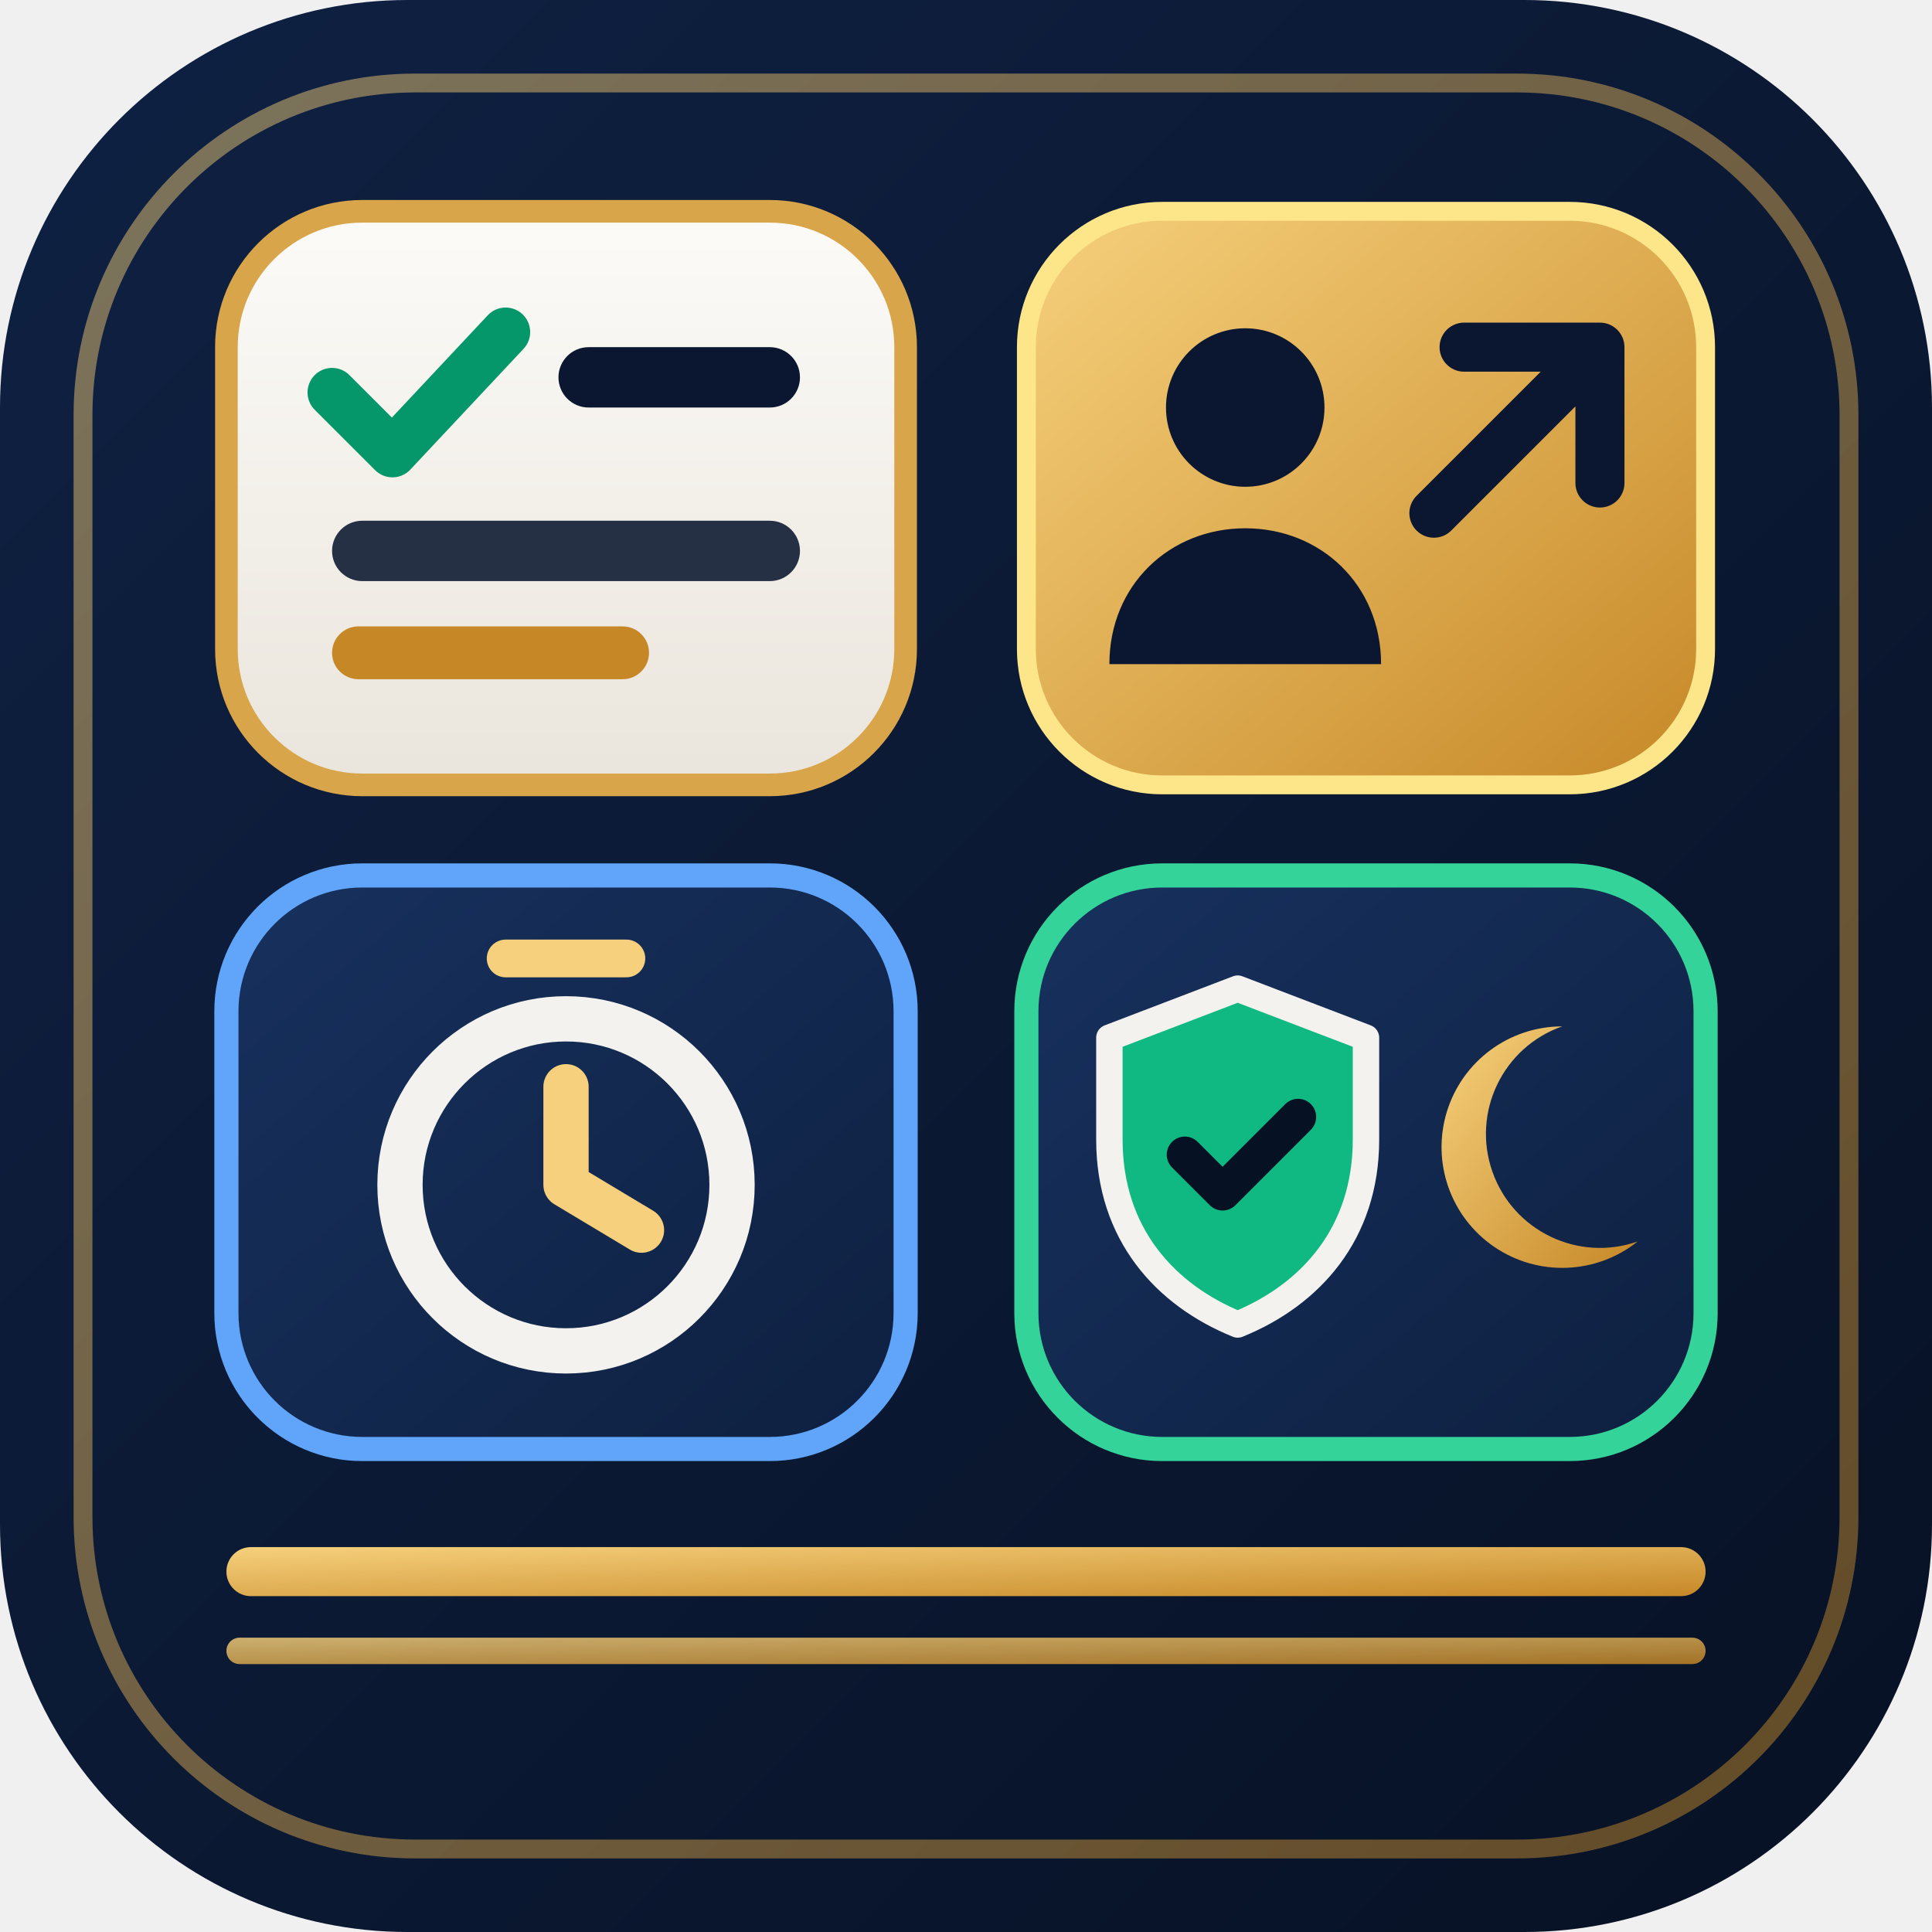
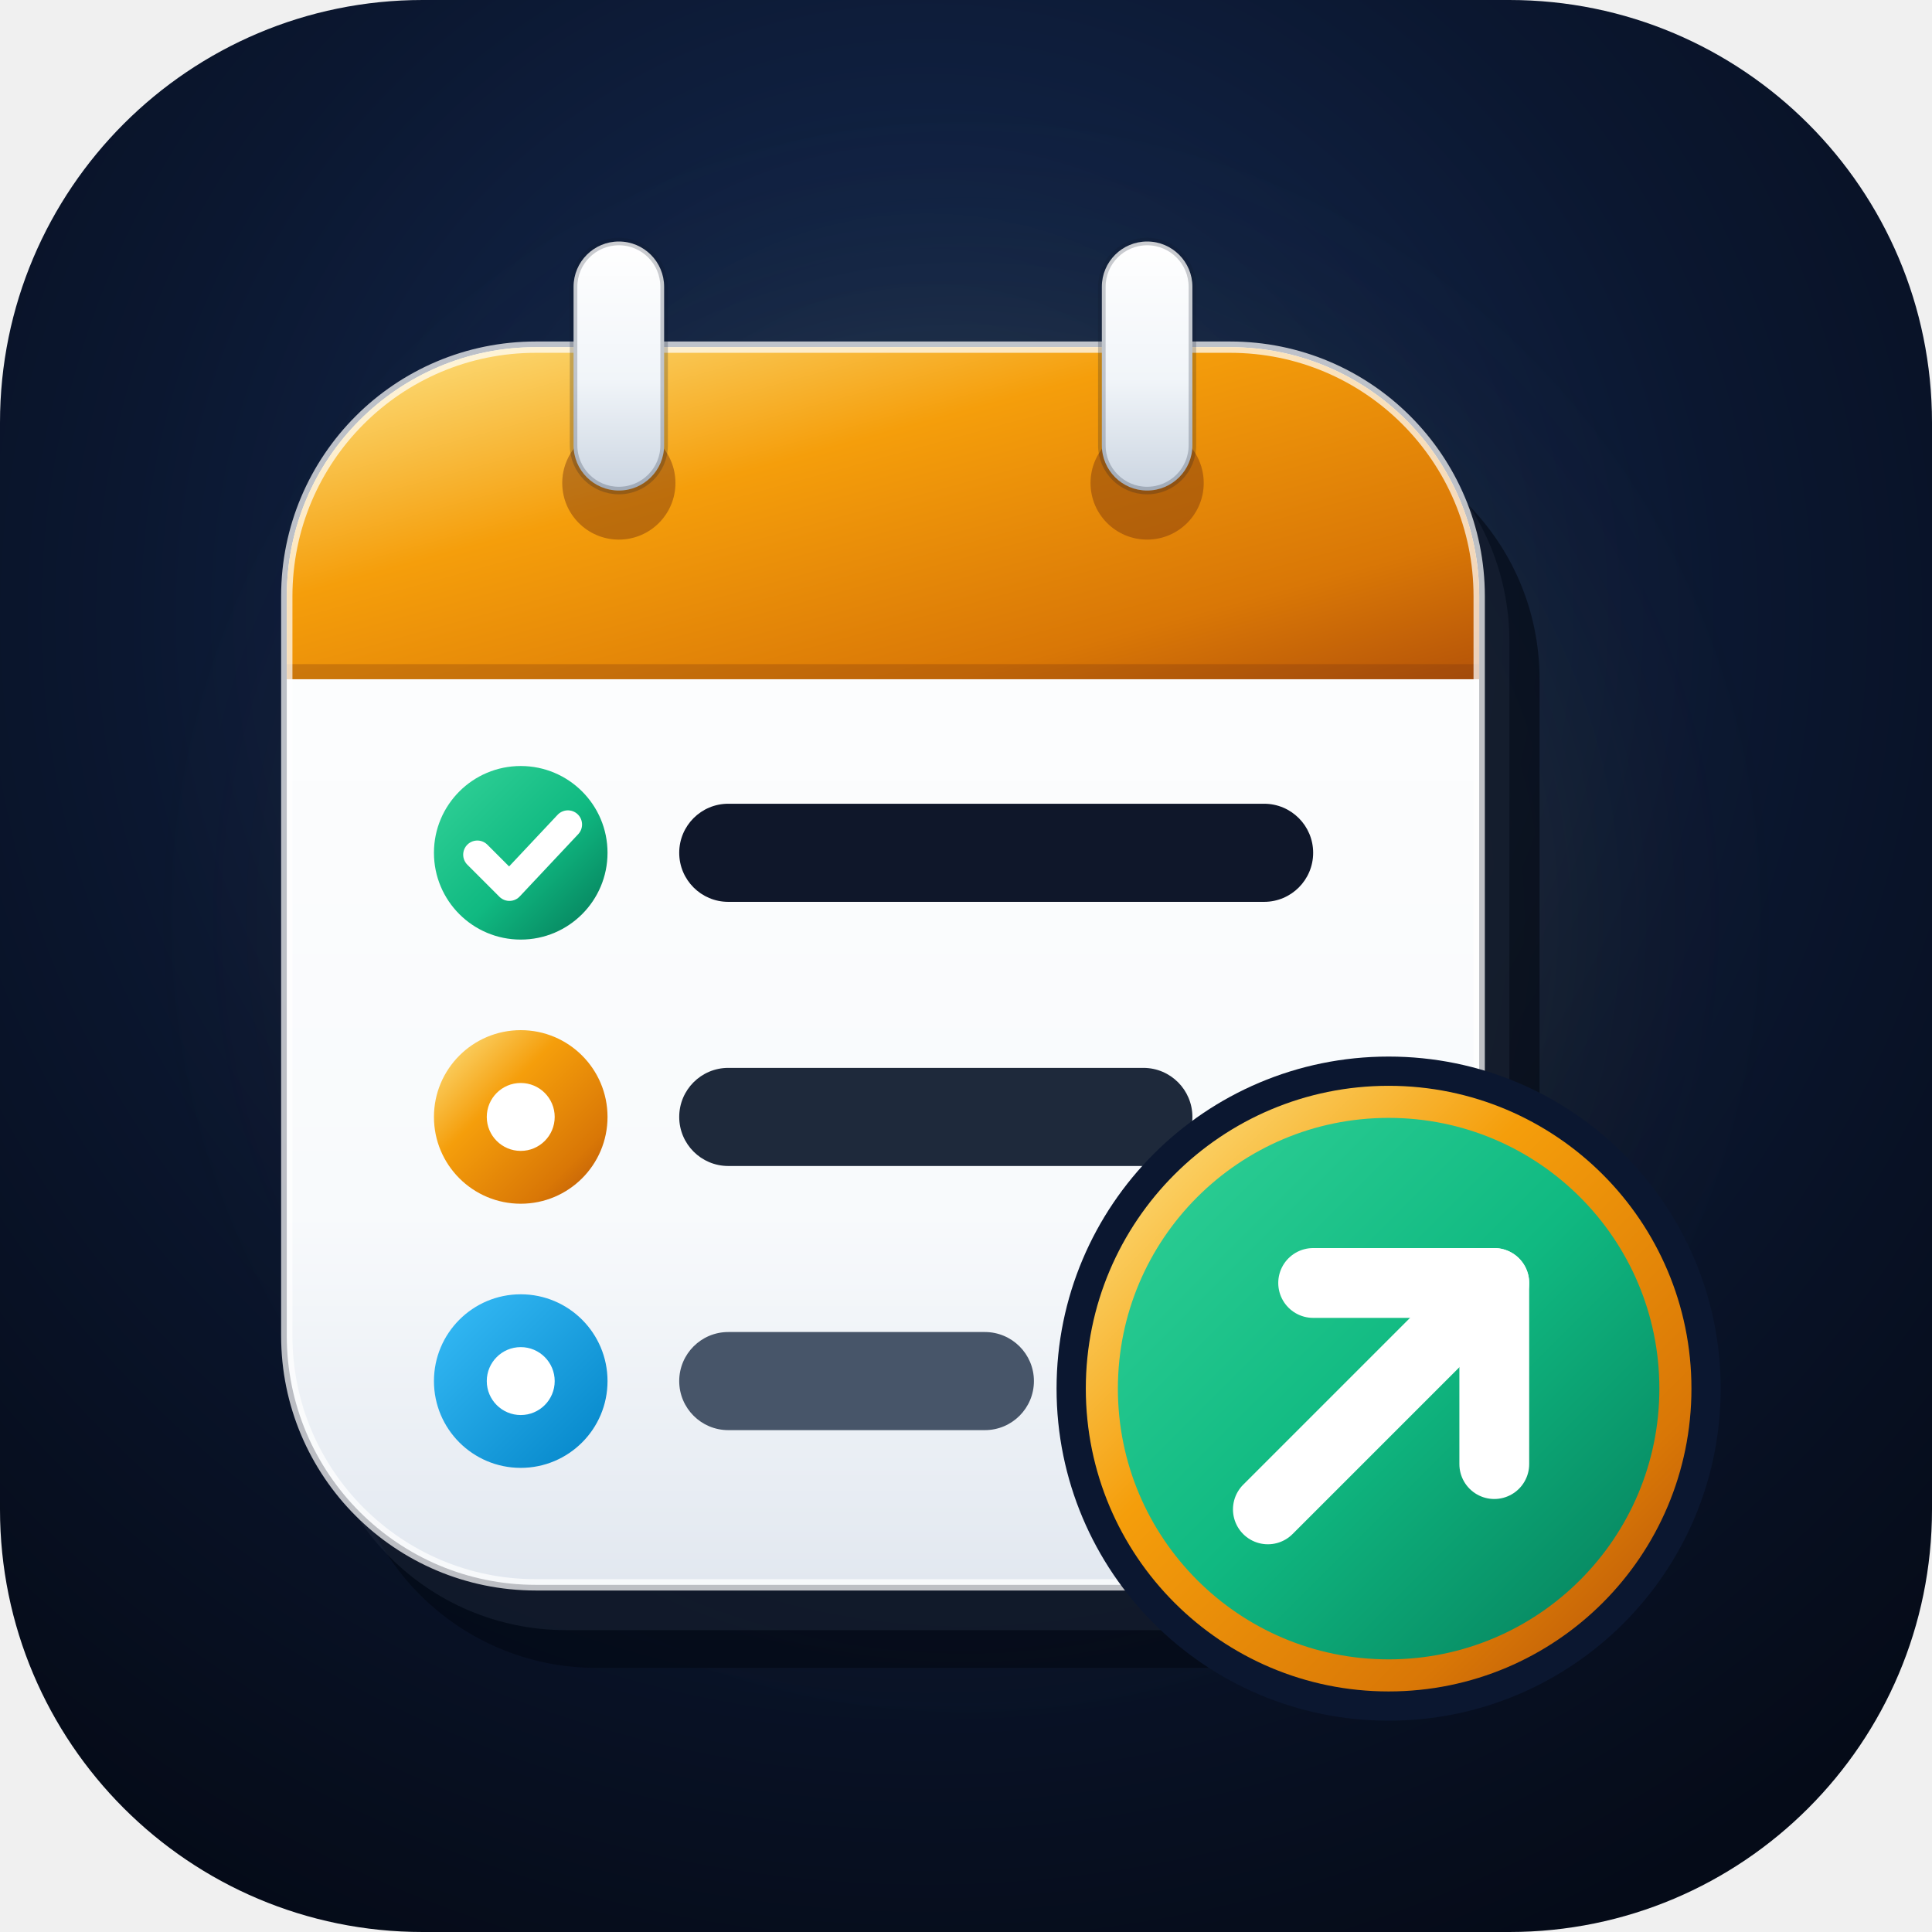
- <svg xmlns="http://www.w3.org/2000/svg" viewBox="0 0 256 256">
+ <svg xmlns="http://www.w3.org/2000/svg" viewBox="0 0 512 512" role="img" aria-label="Planner">
  <defs>
-     <linearGradient id="bg" x1="0" y1="0" x2="1" y2="1">
-       <stop offset="0%" stop-color="#0F2143" />
-       <stop offset="100%" stop-color="#071124" />
+     <radialGradient id="bgPlate" cx="48%" cy="32%" r="75%">
+       <stop offset="0%" stop-color="#162E58" />
+       <stop offset="55%" stop-color="#0B1730" />
+       <stop offset="100%" stop-color="#050B18" />
+     </radialGradient>
+     <radialGradient id="ambientGlow" cx="50%" cy="48%" r="50%">
+       <stop offset="0%" stop-color="#38BDF8" stop-opacity="0.20" />
+       <stop offset="55%" stop-color="#EAB308" stop-opacity="0.09" />
+       <stop offset="100%" stop-color="#0B1730" stop-opacity="0" />
+     </radialGradient>
+     <linearGradient id="cardPaper" x1="0" y1="0" x2="0" y2="1">
+       <stop offset="0%" stop-color="#FFFFFF" />
+       <stop offset="70%" stop-color="#F8FAFC" />
+       <stop offset="100%" stop-color="#E2E8F0" />
    </linearGradient>
-     <linearGradient id="brass" x1="0" y1="0" x2="1" y2="1">
-       <stop offset="0%" stop-color="#F6D07C" />
-       <stop offset="100%" stop-color="#C68827" />
+     <linearGradient id="brassHeader" x1="0" y1="0" x2="1" y2="1">
+       <stop offset="0%" stop-color="#FDE68A" />
+       <stop offset="38%" stop-color="#F59E0B" />
+       <stop offset="78%" stop-color="#D97706" />
+       <stop offset="100%" stop-color="#B45309" />
    </linearGradient>
-     <linearGradient id="paper" x1="0" y1="0" x2="0" y2="1">
-       <stop offset="0%" stop-color="#FCFBF8" />
-       <stop offset="100%" stop-color="#EAE5DC" />
+     <linearGradient id="lugMetal" x1="0" y1="0" x2="0" y2="1">
+       <stop offset="0%" stop-color="#FFFFFF" />
+       <stop offset="55%" stop-color="#F1F5F9" />
+       <stop offset="100%" stop-color="#CBD5E1" />
    </linearGradient>
-     <linearGradient id="tileDark" x1="0" y1="0" x2="1" y2="1">
-       <stop offset="0%" stop-color="#17315E" />
-       <stop offset="100%" stop-color="#0E2040" />
+     <linearGradient id="emeraldGrad" x1="0" y1="0" x2="1" y2="1">
+       <stop offset="0%" stop-color="#34D399" />
+       <stop offset="55%" stop-color="#10B981" />
+       <stop offset="100%" stop-color="#047857" />
    </linearGradient>
+     <linearGradient id="skyGrad" x1="0" y1="0" x2="1" y2="1">
+       <stop offset="0%" stop-color="#38BDF8" />
+       <stop offset="100%" stop-color="#0284C7" />
+     </linearGradient>
+     <linearGradient id="badgeGrad" x1="0" y1="0" x2="1" y2="1">
+       <stop offset="0%" stop-color="#34D399" />
+       <stop offset="50%" stop-color="#10B981" />
+       <stop offset="100%" stop-color="#047857" />
+     </linearGradient>
+     <clipPath id="cardClip">
+       <rect x="76" y="92" width="316" height="328" rx="66" />
+     </clipPath>
  </defs>
-   <rect width="256" height="256" rx="54" fill="url(#bg)" />
-   <rect x="11" y="11" width="234" height="234" rx="44" fill="none" stroke="url(#brass)" stroke-width="2.5" opacity="0.48" />
-   <rect x="30" y="28" width="90" height="76" rx="18" fill="url(#paper)" stroke="#D9A54A" stroke-width="3" />
-   <path d="M44 52l8 8 15-16" fill="none" stroke="#059669" stroke-width="6.5" stroke-linecap="round" stroke-linejoin="round" />
-   <rect x="74" y="46" width="32" height="8" rx="4" fill="#0B1730" />
-   <rect x="44" y="69" width="62" height="8" rx="4" fill="#0B1730" opacity="0.88" />
-   <rect x="44" y="83" width="42" height="7" rx="3.5" fill="#C68827" />
-   <rect x="136" y="28" width="90" height="76" rx="18" fill="url(#brass)" stroke="#FDE68A" stroke-width="2.5" />
-   <circle cx="165" cy="54" r="10.5" fill="#0B1730" />
-   <path d="M147 88c0-10.5 8-18 18-18s18 7.5 18 18" fill="#0B1730" />
-   <path d="M190 68l22-22M194 46h18v18" fill="none" stroke="#0B1730" stroke-width="6.5" stroke-linecap="round" stroke-linejoin="round" />
-   <rect x="30" y="116" width="90" height="76" rx="18" fill="url(#tileDark)" stroke="#60A5FA" stroke-width="3.2" />
-   <line x1="67" y1="127" x2="83" y2="127" stroke="#F6D07C" stroke-width="5" stroke-linecap="round" />
-   <circle cx="75" cy="157" r="22" fill="none" stroke="#F4F2EE" stroke-width="6" />
-   <path d="M75 144v13l10 6" fill="none" stroke="#F6D07C" stroke-width="6" stroke-linecap="round" stroke-linejoin="round" />
-   <rect x="136" y="116" width="90" height="76" rx="18" fill="url(#tileDark)" stroke="#34D399" stroke-width="3.2" />
-   <path d="M164 131l17 6.5v13.5c0 12.5-7.4 20.6-17 24.5-9.6-3.9-17-12-17-24.5v-13.5l17-6.5z" fill="#10B981" stroke="#F4F2EE" stroke-width="3.5" stroke-linejoin="round" />
-   <path d="M157 153l5 5 10-10" fill="none" stroke="#071124" stroke-width="4.8" stroke-linecap="round" stroke-linejoin="round" />
-   <path d="M207 136a16 16 0 1 0 10 28.5 13.5 13.5 0 1 1-10-28.5z" fill="url(#brass)" />
-   <rect x="30" y="205" width="196" height="6.5" rx="3.25" fill="url(#brass)" />
-   <rect x="30" y="217" width="196" height="3.5" rx="1.75" fill="url(#brass)" opacity="0.82" />
+   <rect width="512" height="512" rx="112" fill="url(#bgPlate)" />
+   <circle cx="256" cy="252" r="224" fill="url(#ambientGlow)" />
+   <rect x="92" y="114" width="316" height="328" rx="66" fill="#030712" fill-opacity="0.58" />
+   <rect x="84" y="104" width="316" height="328" rx="66" fill="#1E293B" fill-opacity="0.48" />
+   <g clip-path="url(#cardClip)">
+     <rect x="76" y="92" width="316" height="328" fill="url(#cardPaper)" />
+     <rect x="76" y="92" width="316" height="88" fill="url(#brassHeader)" />
+     <rect x="76" y="176" width="316" height="4" fill="#78350F" fill-opacity="0.28" />
+   </g>
+   <rect x="76" y="92" width="316" height="328" rx="66" fill="none" stroke="#FFFFFF" stroke-opacity="0.72" stroke-width="3" />
+   <circle cx="164" cy="128" r="15" fill="#78350F" fill-opacity="0.45" />
+   <rect x="152" y="64" width="24" height="66" rx="12" fill="url(#lugMetal)" stroke="#0F172A" stroke-opacity="0.22" stroke-width="2" />
+   <circle cx="304" cy="128" r="15" fill="#78350F" fill-opacity="0.45" />
+   <rect x="292" y="64" width="24" height="66" rx="12" fill="url(#lugMetal)" stroke="#0F172A" stroke-opacity="0.22" stroke-width="2" />
+   <circle cx="138" cy="226" r="23" fill="url(#emeraldGrad)" />
+   <path d="M 126.5 226.5 L 135 235 L 150.5 218.5" fill="none" stroke="#FFFFFF" stroke-width="7.5" stroke-linecap="round" stroke-linejoin="round" />
+   <rect x="180" y="213" width="168" height="26" rx="13" fill="#0F172A" />
+   <circle cx="138" cy="296" r="23" fill="url(#brassHeader)" />
+   <circle cx="138" cy="296" r="9" fill="#FFFFFF" />
+   <rect x="180" y="283" width="136" height="26" rx="13" fill="#1E293B" />
+   <circle cx="138" cy="366" r="23" fill="url(#skyGrad)" />
+   <circle cx="138" cy="366" r="9" fill="#FFFFFF" />
+   <rect x="180" y="353" width="94" height="26" rx="13" fill="#475569" />
+   <circle cx="368" cy="368" r="88" fill="#0B1730" />
+   <circle cx="368" cy="368" r="76" fill="url(#badgeGrad)" stroke="url(#brassHeader)" stroke-width="8.5" />
+   <path d="M 336 400 L 396 340" fill="none" stroke="#FFFFFF" stroke-width="18.5" stroke-linecap="round" stroke-linejoin="round" />
+   <path d="M 348 340 L 396 340 L 396 388" fill="none" stroke="#FFFFFF" stroke-width="18.5" stroke-linecap="round" stroke-linejoin="round" />
</svg>
